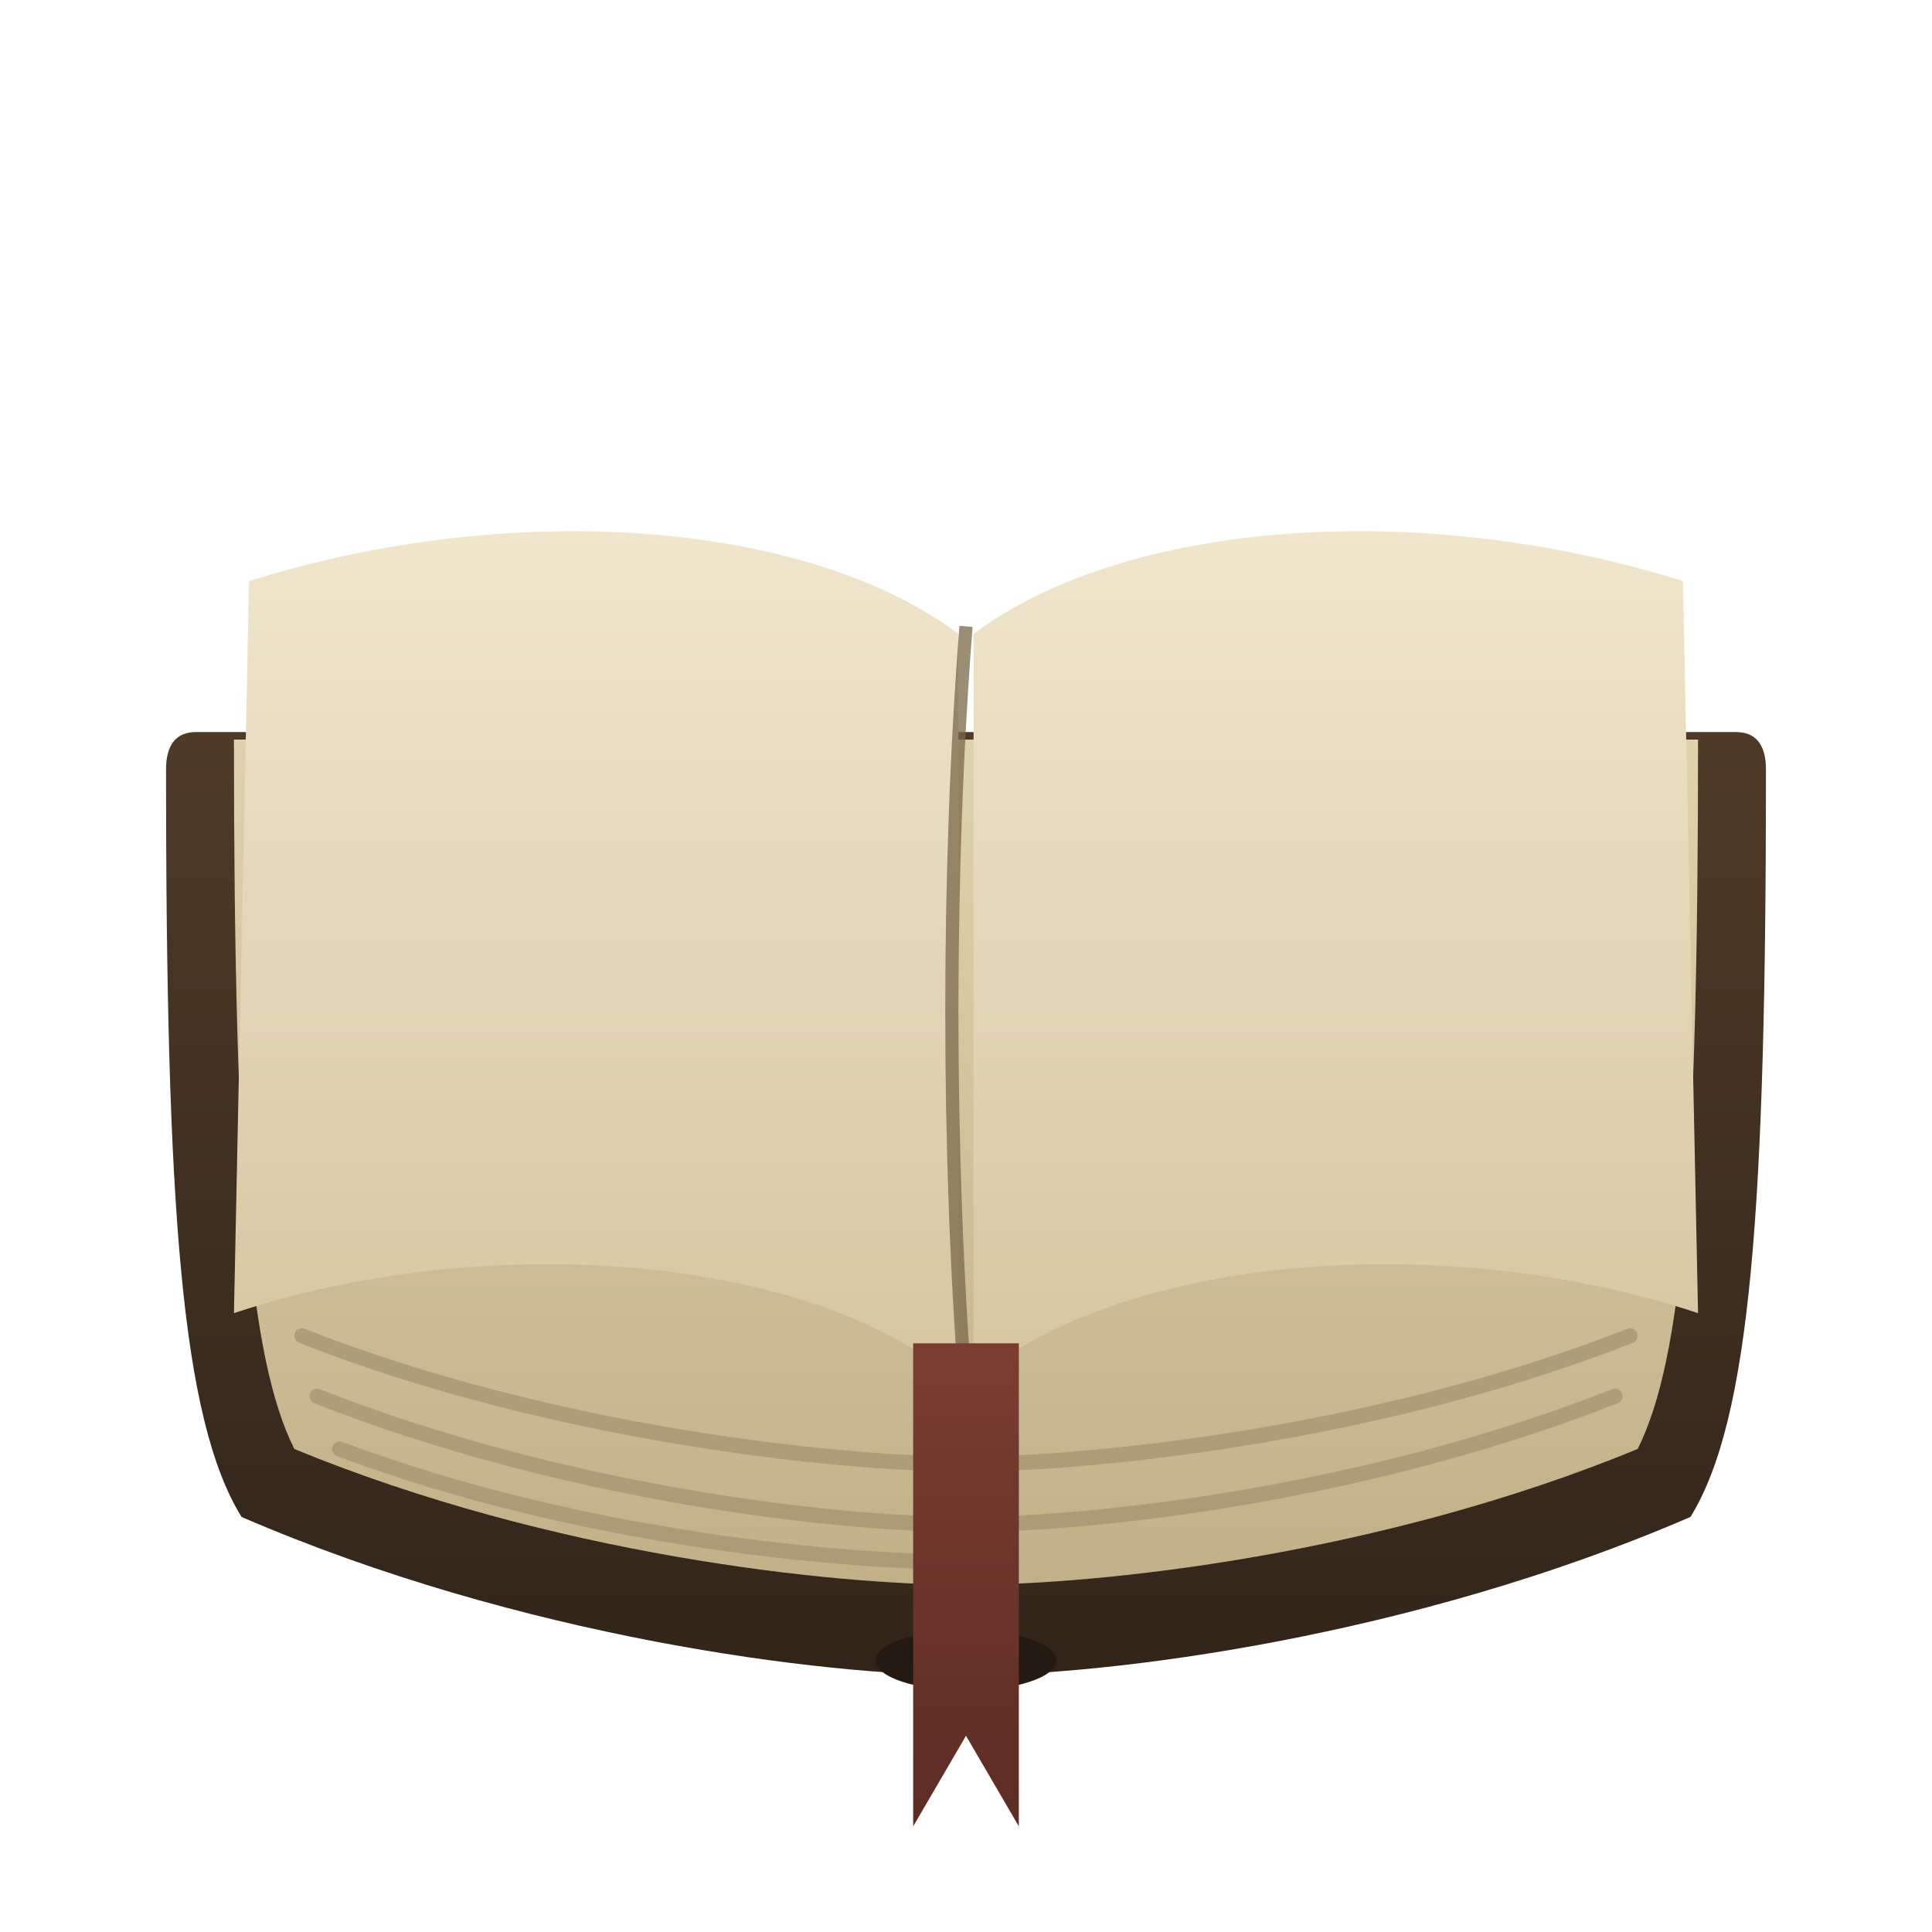
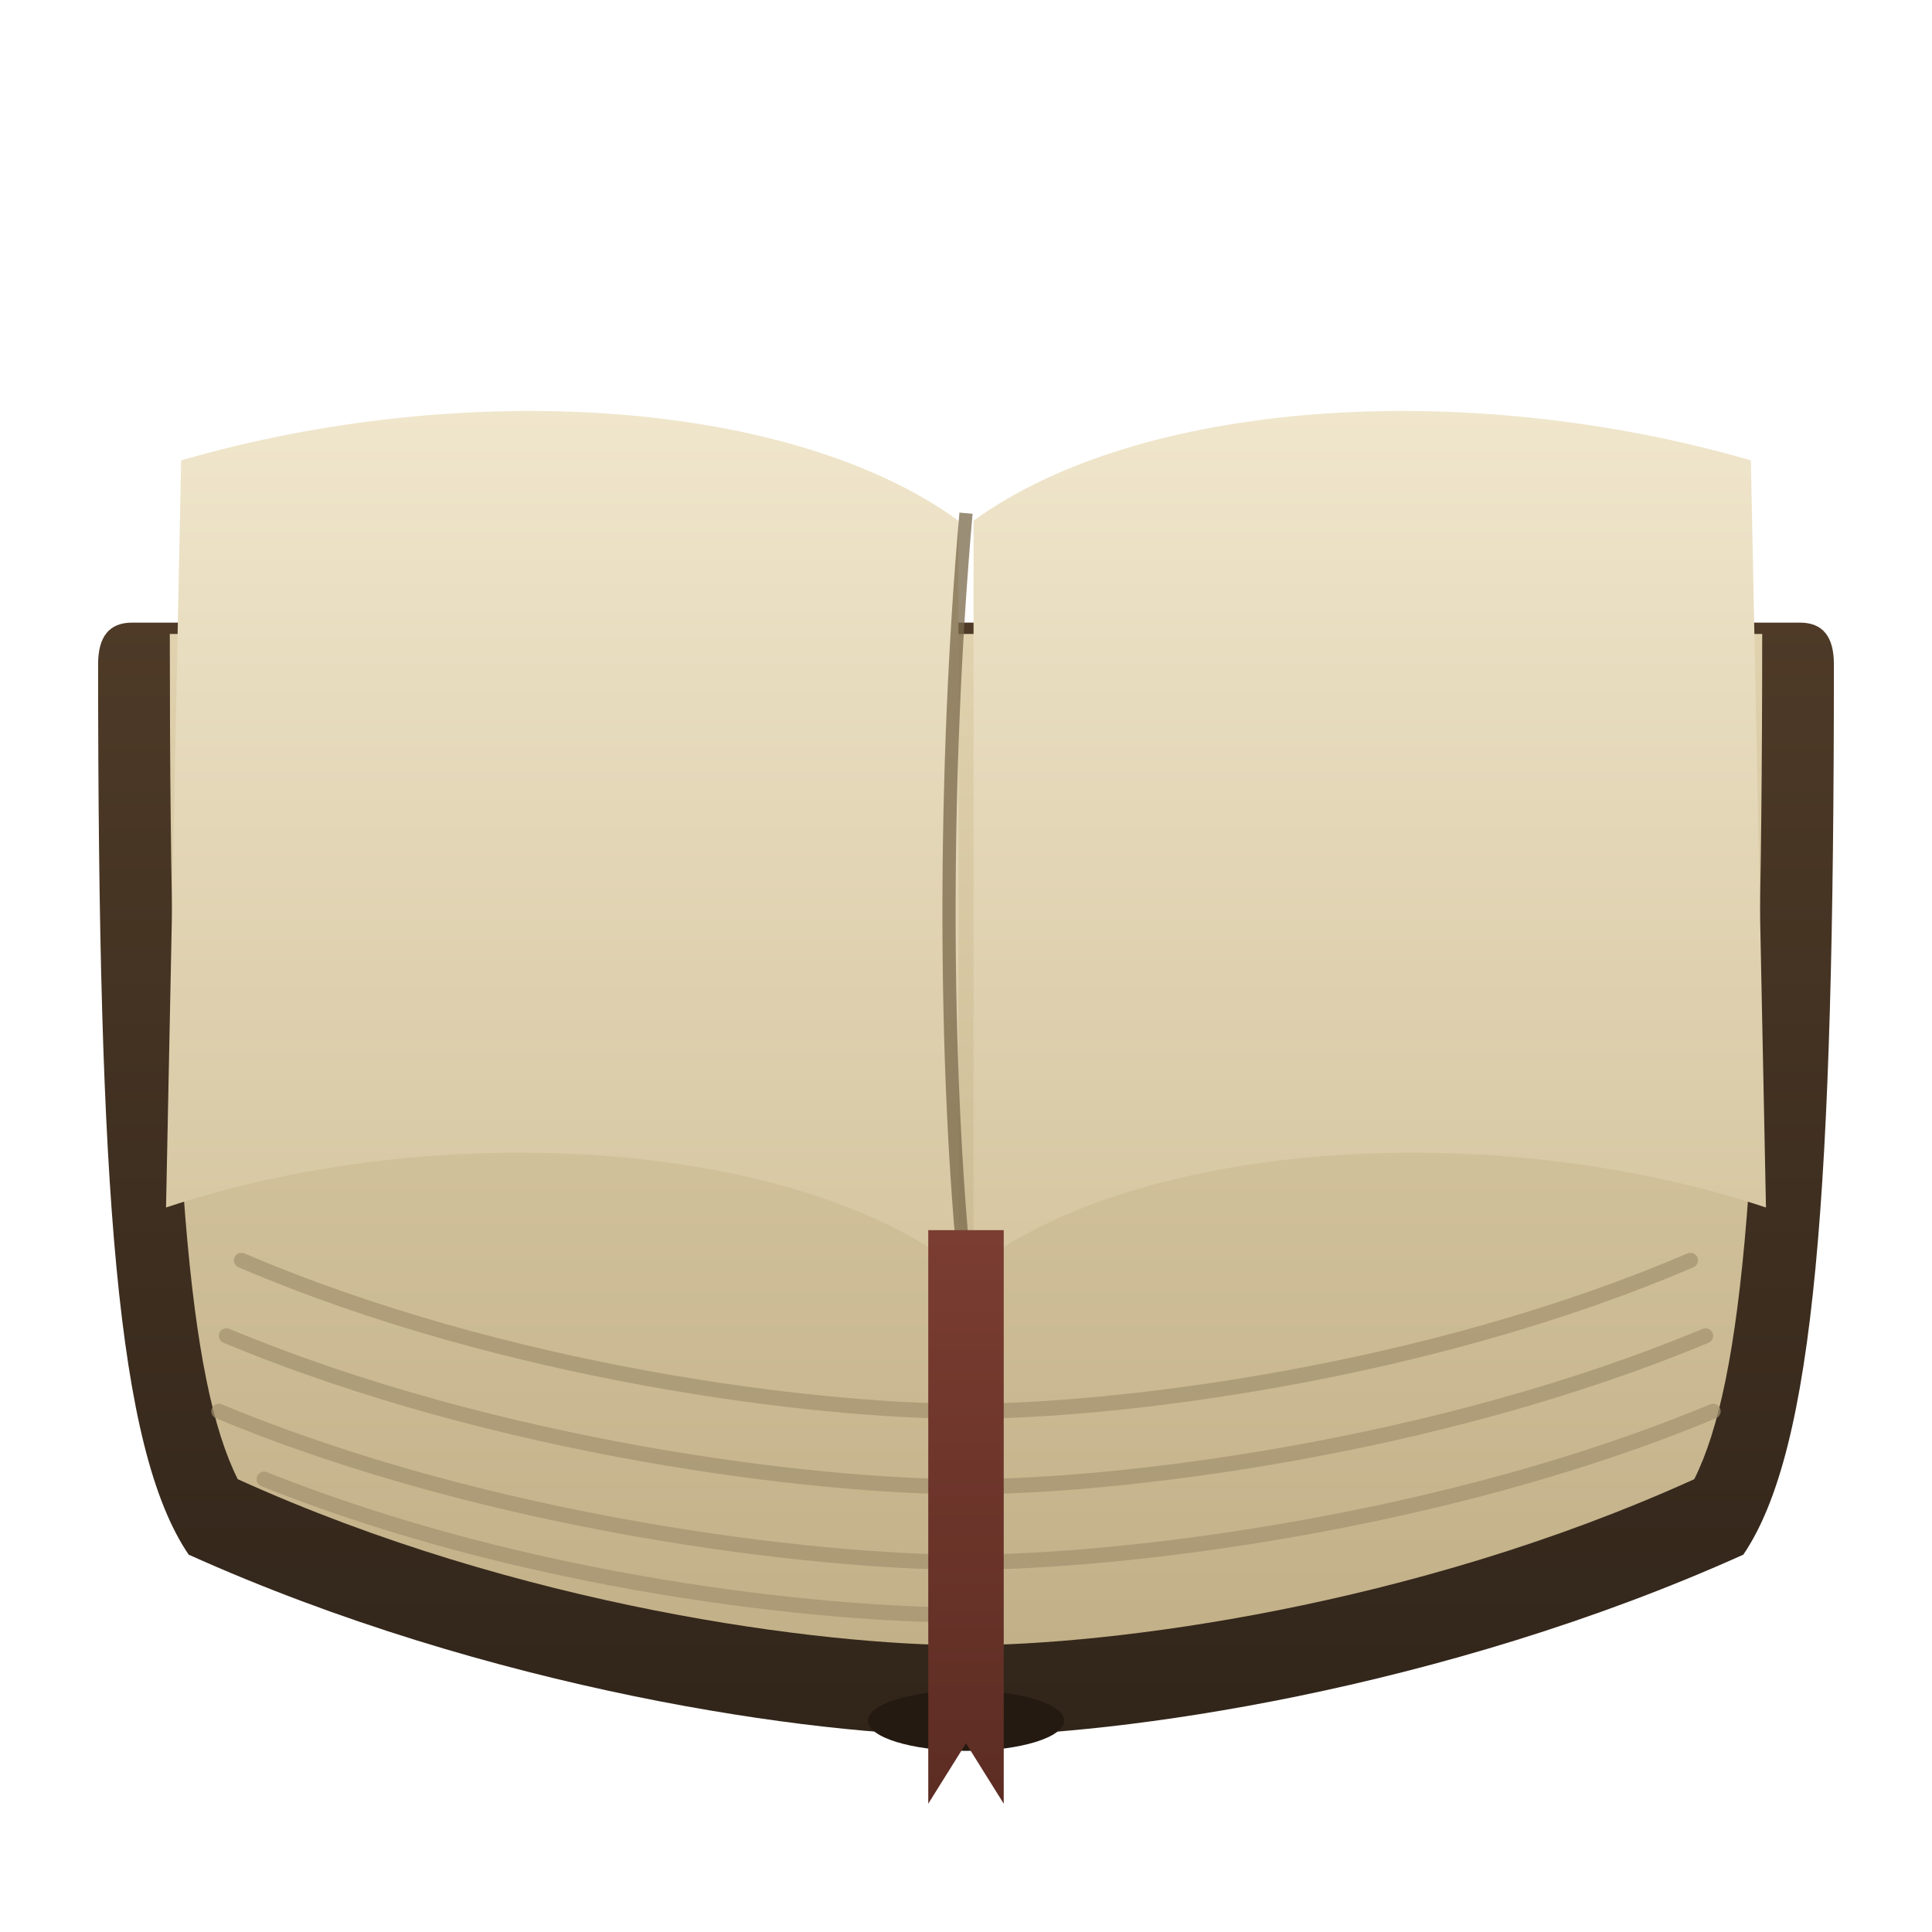
<svg xmlns="http://www.w3.org/2000/svg" width="512" height="512" viewBox="0 0 512 512">
  <defs>
    <linearGradient id="leather" x1="0" y1="0" x2="0" y2="1">
      <stop offset="0" stop-color="#4e3a27" />
      <stop offset="1" stop-color="#31251a" />
    </linearGradient>
    <linearGradient id="stack" x1="0" y1="0" x2="0" y2="1">
      <stop offset="0" stop-color="#e0d2ae" />
      <stop offset="1" stop-color="#c2b088" />
    </linearGradient>
    <linearGradient id="page" x1="0" y1="0" x2="0" y2="1">
      <stop offset="0" stop-color="#f0e6cc" />
      <stop offset="1" stop-color="#d6c6a1" />
    </linearGradient>
    <linearGradient id="ribbon" x1="0" y1="0" x2="0" y2="1">
      <stop offset="0" stop-color="#7b3d31" />
      <stop offset="1" stop-color="#5c2c23" />
    </linearGradient>
  </defs>
-   <path d="M 44 204 Q 44 194 52 194 L 460 194 Q 468 194 468 204            C 468 320 464 376 448 402 C 374 434 294 444 256 444            C 218 444 138 434 64 402 C 48 376 44 320 44 204 Z" fill="url(#leather)" />
-   <ellipse cx="256" cy="440" rx="24" ry="8" fill="#241a11" />
-   <path d="M 62 196 C 62 310 66 360 78 384 C 146 412 220 420 256 420            C 292 420 366 412 434 384 C 446 360 450 310 450 196 Z" fill="url(#stack)" />
+   <path d="M 26 176 Q 26 165 35 165 L 477 165 Q 486 165 486 176            C 486 316 481 384 462 412 C 382 448 296 460 256 460            C 216 460 130 448 50 412 C 31 384 26 316 26 176 Z" fill="url(#leather)" />
+   <ellipse cx="256" cy="456" rx="26" ry="8" fill="#241a11" />
+   <path d="M 45 168 C 45 308 50 366 63 392 C 138 426 218 436 256 436            C 294 436 374 426 449 392 C 462 366 467 308 467 168 Z" fill="url(#stack)" />
  <g fill="none" stroke="#a3916e" stroke-width="4" stroke-linecap="round" opacity="0.7">
-     <path d="M 84 370 C 150 396 222 404 256 404 C 290 404 362 396 428 370" />
-     <path d="M 80 354 C 146 380 222 388 256 388 C 290 388 366 380 432 354" />
-     <path d="M 90 384 C 154 408 224 414 256 414" />
+     <path d="M 60 354 C 132 384 216 394 256 394 C 296 394 380 384 452 354" />
+     <path d="M 58 374 C 130 404 216 414 256 414 C 296 414 382 404 454 374" />
+     <path d="M 64 334 C 134 364 216 374 256 374 C 296 374 378 364 448 334" />
+     <path d="M 70 392 C 140 420 218 428 256 428" />
  </g>
-   <path d="M 254 168 C 214 138 136 132 66 154 L 62 348            C 128 326 214 332 254 366 Z" fill="url(#page)" />
-   <path d="M 258 168 C 298 138 376 132 446 154 L 450 348            C 384 326 298 332 258 366 Z" fill="url(#page)" />
-   <path d="M 256 166 C 251 230 251 306 256 370" fill="none" stroke="#7a684a" stroke-width="3.5" opacity="0.75" />
-   <path d="M 242 356 L 270 356 L 270 484 L 256 460 L 242 484 Z" fill="url(#ribbon)" />
+   <path d="M 254 138 C 210 106 124 100 48 122 L 44 320            C 116 296 210 302 254 336 Z" fill="url(#page)" />
+   <path d="M 258 138 C 302 106 388 100 464 122 L 468 320            C 396 296 302 302 258 336 Z" fill="url(#page)" />
+   <path d="M 256 136 C 250 204 250 282 256 340" fill="none" stroke="#7a684a" stroke-width="3.5" opacity="0.75" />
+   <path d="M 246 326 L 266 326 L 266 478 L 256 462 L 246 478 Z" fill="url(#ribbon)" />
</svg>
